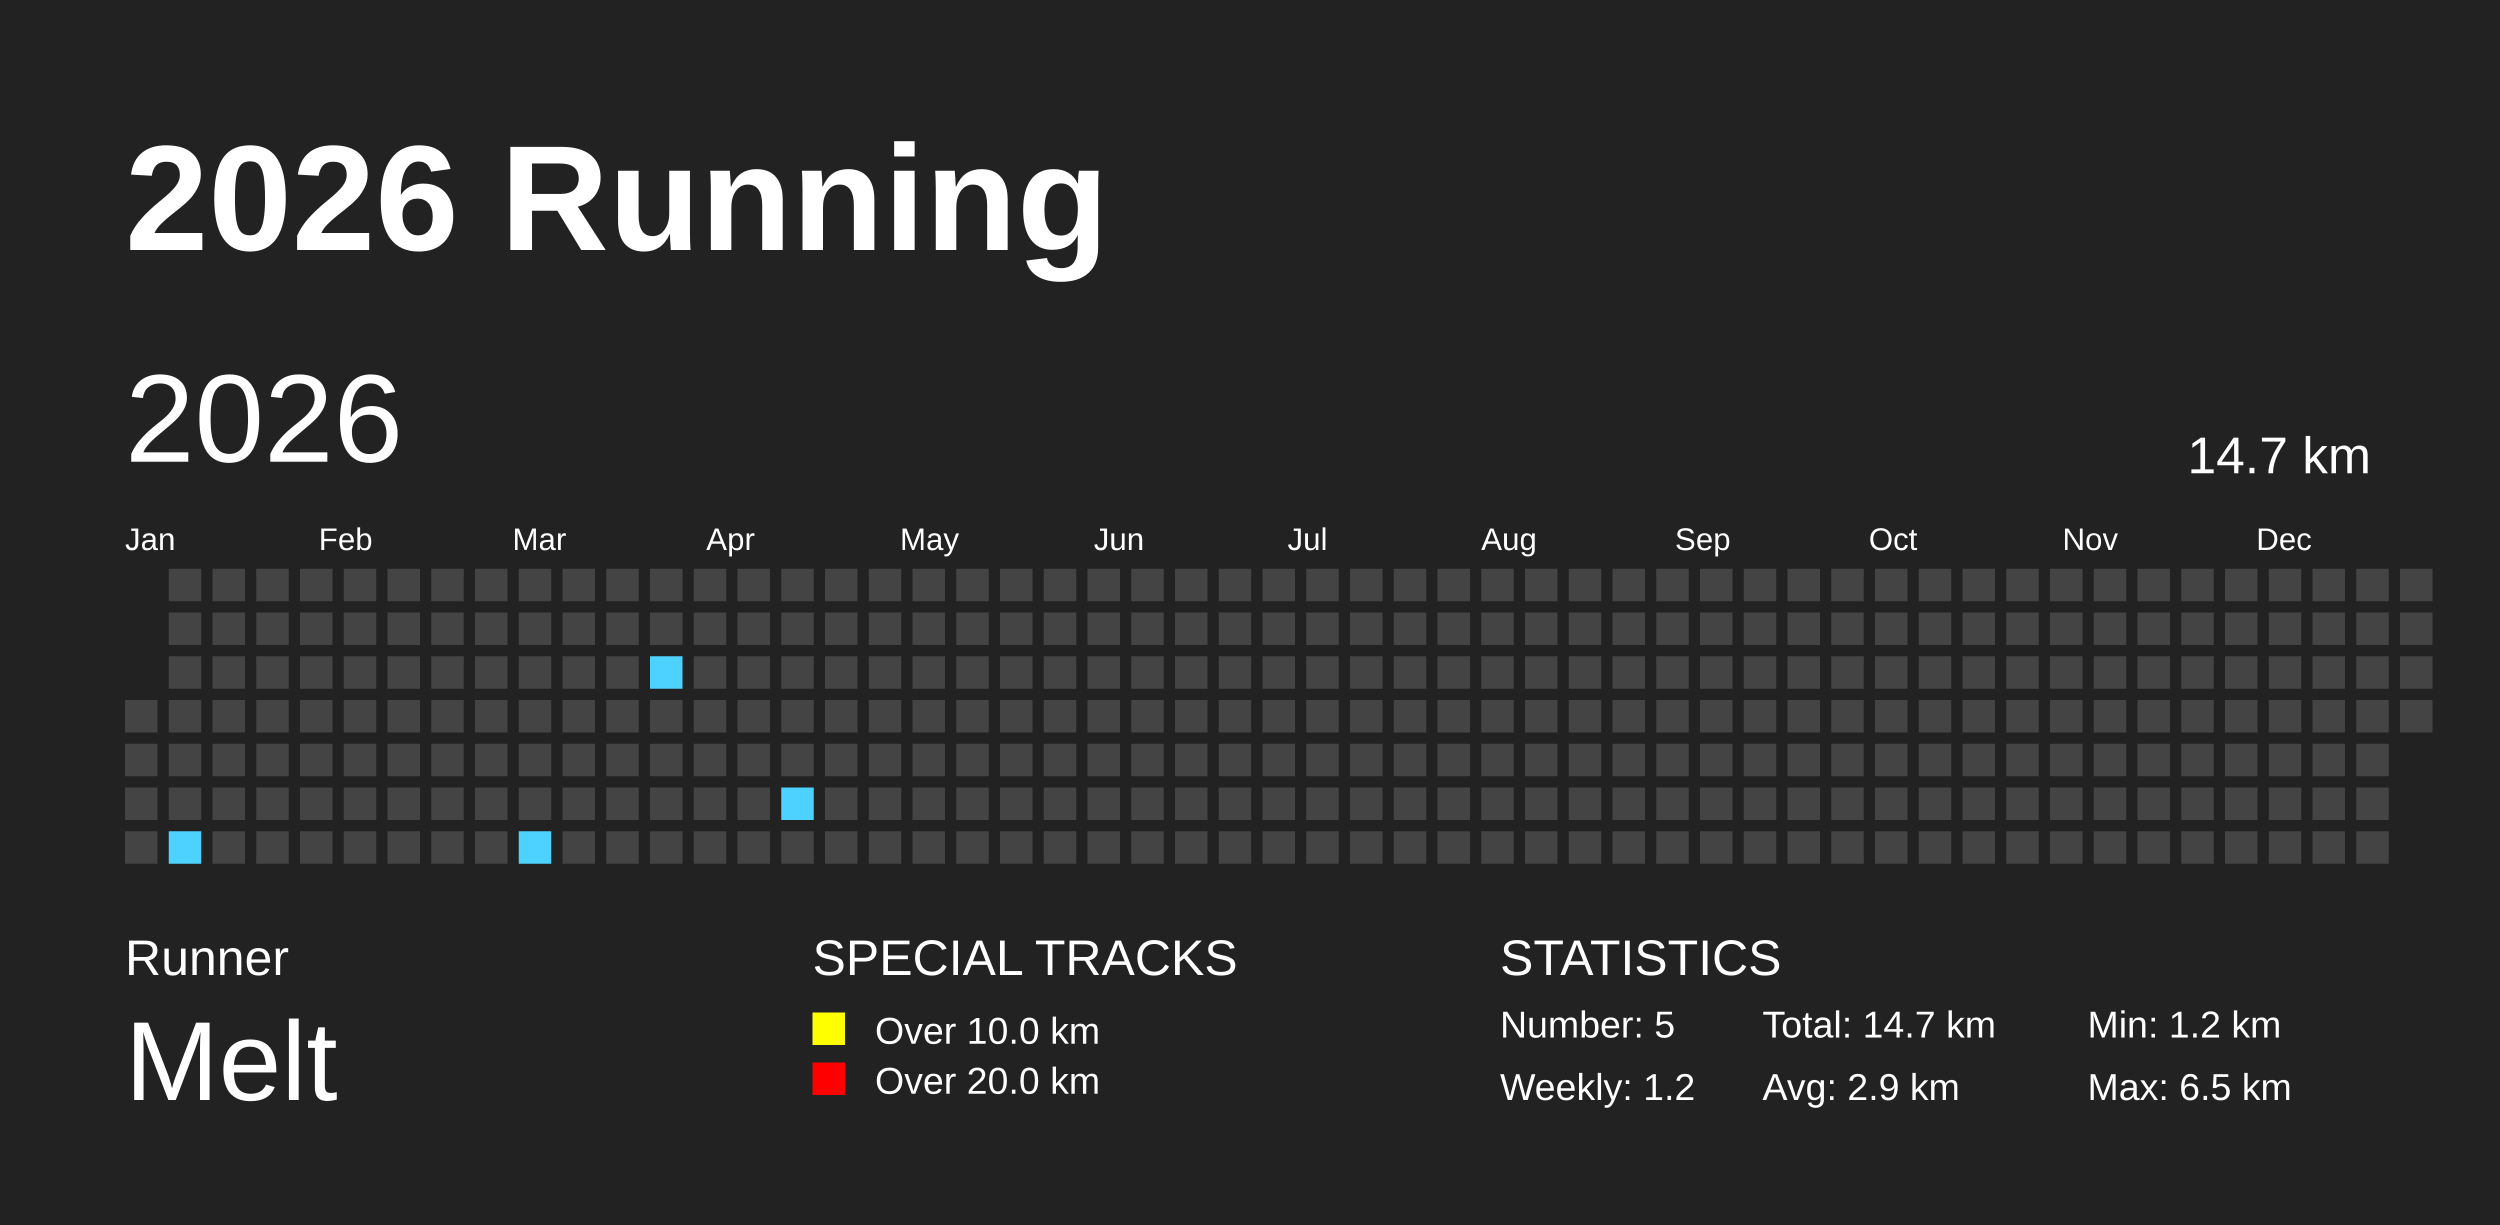
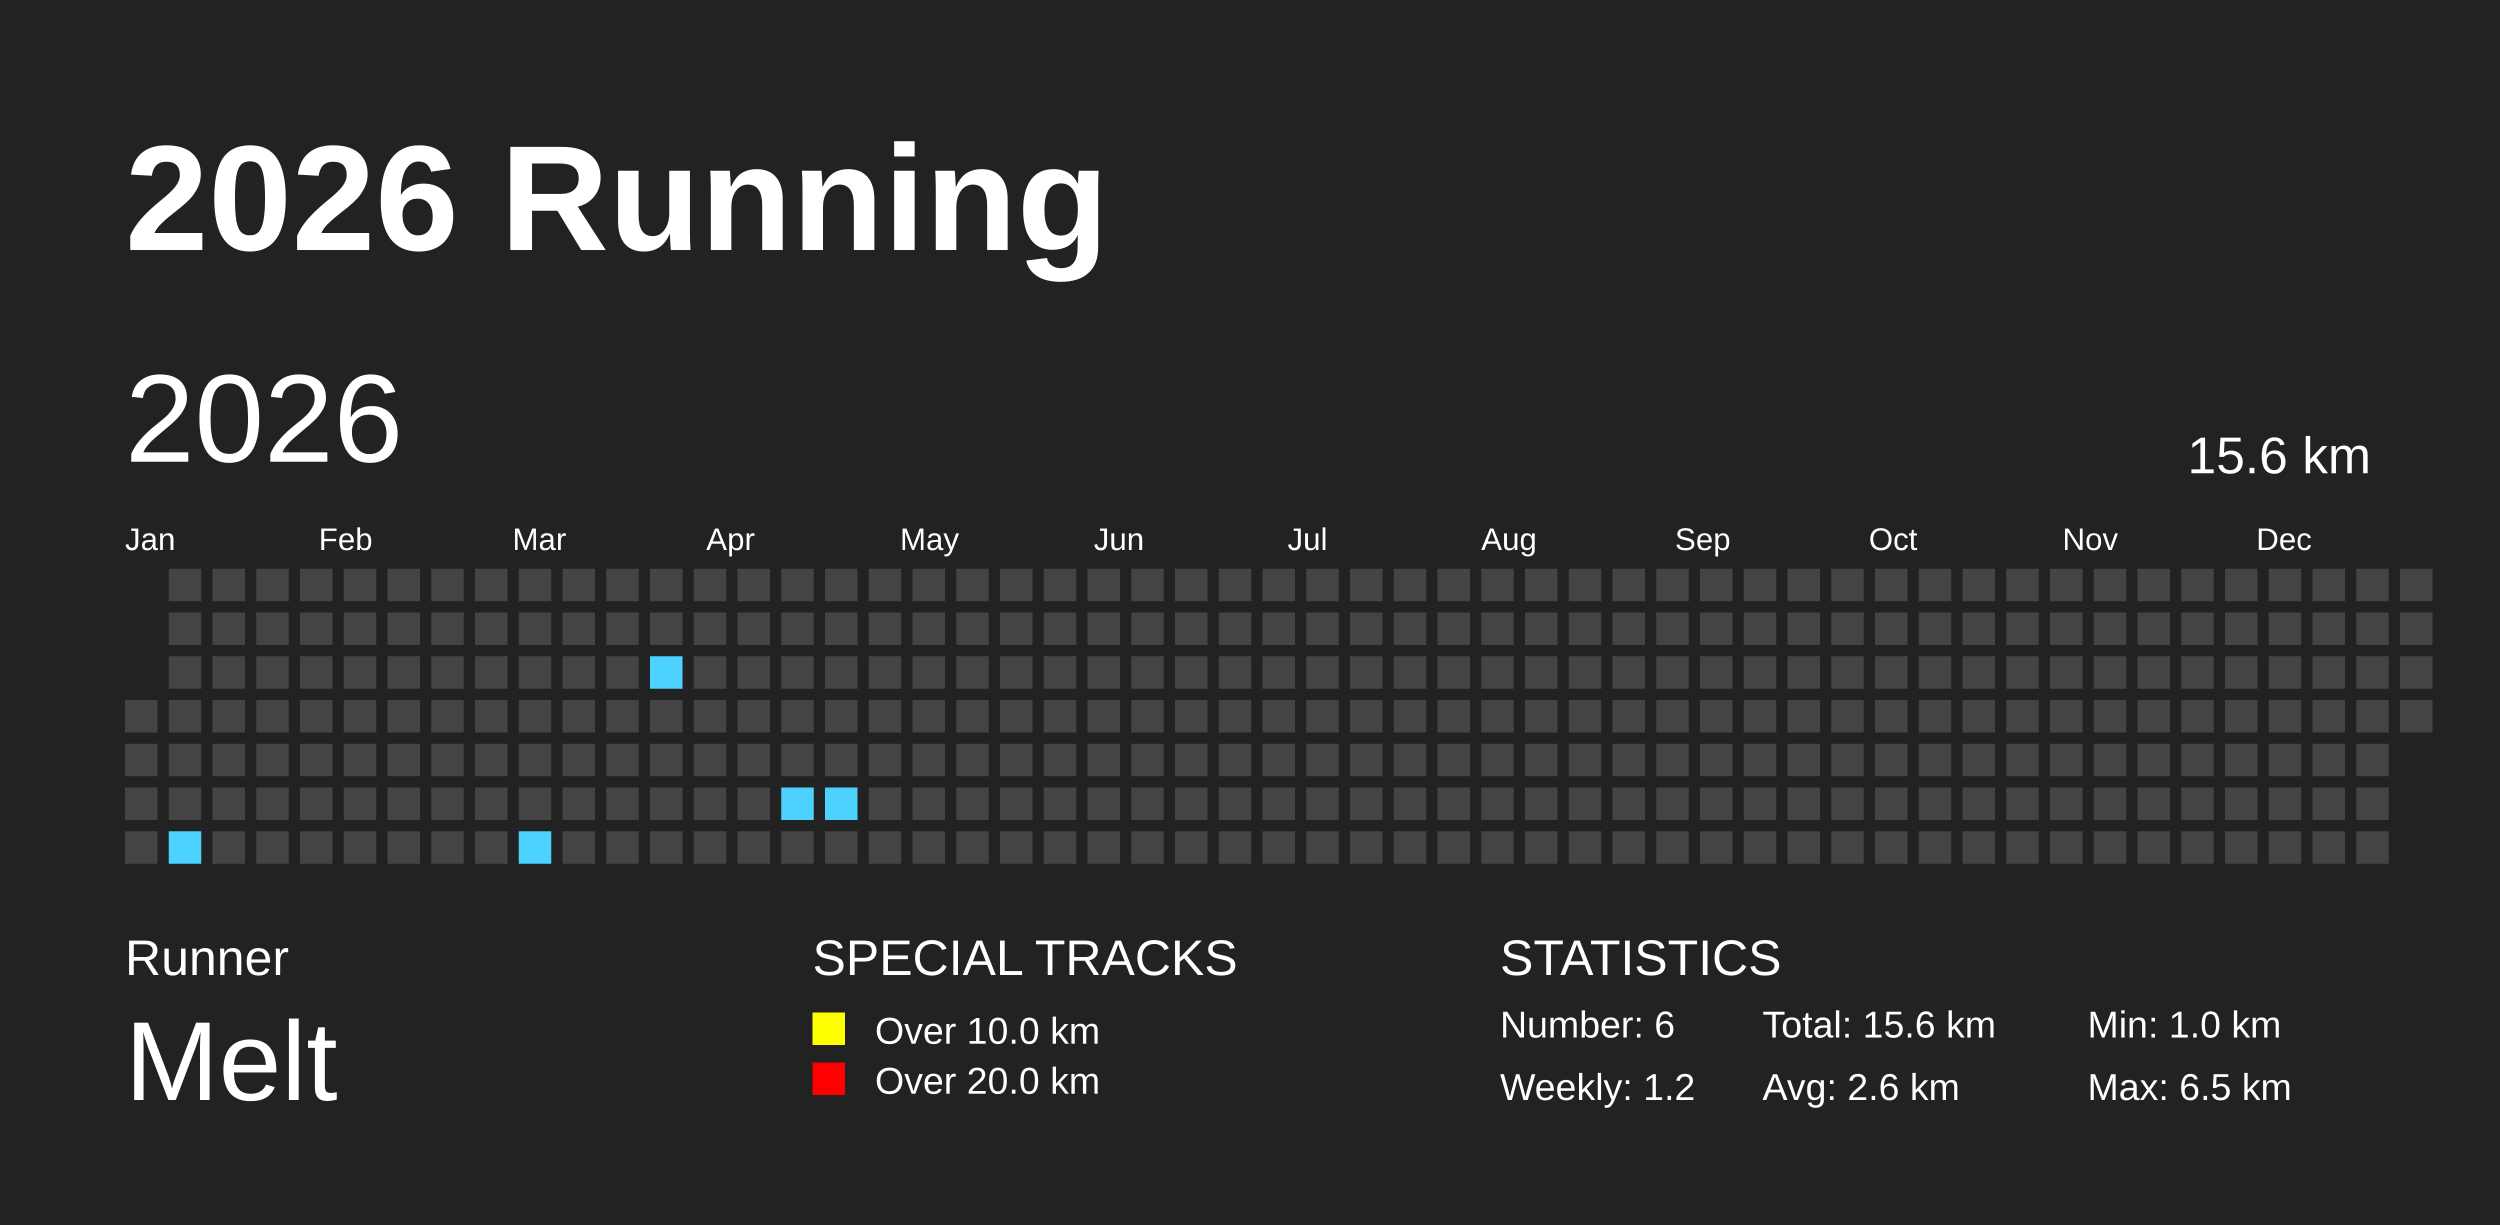
<svg xmlns="http://www.w3.org/2000/svg" baseProfile="full" height="98mm" version="1.1" viewBox="0,0,200,98" width="200mm">
  <defs />
  <rect fill="#222222" height="98" width="200" x="0" y="0" />
  <text fill="#FFFFFF" style="font-size:12px; font-family:Arial; font-weight:bold;" x="10" y="20">2026 Running</text>
  <text fill="#FFFFFF" style="font-size:4px; font-family:Arial" x="10" y="78">Runner</text>
  <text fill="#FFFFFF" style="font-size:9px; font-family:Arial" x="10" y="88">Melt</text>
  <text fill="#FFFFFF" style="font-size:4px; font-family:Arial" x="65" y="78">SPECIAL TRACKS</text>
  <rect fill="yellow" height="2.6" width="2.6" x="65" y="81" />
  <text fill="#FFFFFF" style="font-size:3px; font-family:Arial" x="70" y="83.5">Over 10.0 km</text>
  <rect fill="red" height="2.6" width="2.6" x="65" y="85" />
  <text fill="#FFFFFF" style="font-size:3px; font-family:Arial" x="70" y="87.5">Over 20.0 km</text>
  <text fill="#FFFFFF" style="font-size:4px; font-family:Arial" x="120" y="78">STATISTICS</text>
-   <text fill="#FFFFFF" style="font-size:3px; font-family:Arial" x="120" y="83">Number: 5</text>
+   <text fill="#FFFFFF" style="font-size:3px; font-family:Arial" x="120" y="83">Number: 6</text>
  <text fill="#FFFFFF" style="font-size:3px; font-family:Arial" x="120" y="88">Weekly: 1.2</text>
-   <text fill="#FFFFFF" style="font-size:3px; font-family:Arial" x="141" y="83">Total: 14.7 km</text>
-   <text fill="#FFFFFF" style="font-size:3px; font-family:Arial" x="141" y="88">Avg: 2.9 km</text>
-   <text fill="#FFFFFF" style="font-size:3px; font-family:Arial" x="167" y="83">Min: 1.2 km</text>
+   <text fill="#FFFFFF" style="font-size:3px; font-family:Arial" x="141" y="83">Total: 15.6 km</text>
+   <text fill="#FFFFFF" style="font-size:3px; font-family:Arial" x="141" y="88">Avg: 2.6 km</text>
+   <text fill="#FFFFFF" style="font-size:3px; font-family:Arial" x="167" y="83">Min: 1.0 km</text>
  <text fill="#FFFFFF" style="font-size:3px; font-family:Arial" x="167" y="88">Max: 6.5 km</text>
  <text dominant-baseline="hanging" fill="#FFFFFF" style="font-size:10.0px; font-family:Arial;" x="10" y="30">2026</text>
-   <text dominant-baseline="hanging" fill="#FFFFFF" style="font-size:4.125px; font-family:Arial;" x="175" y="35">14.7 km</text>
+   <text dominant-baseline="hanging" fill="#FFFFFF" style="font-size:4.125px; font-family:Arial;" x="175" y="35">15.6 km</text>
  <text fill="#FFFFFF" style="font-size:2.5px; font-family:Arial" x="10.0" y="44">Jan</text>
  <text fill="#FFFFFF" style="font-size:2.5px; font-family:Arial" x="25.5" y="44">Feb</text>
  <text fill="#FFFFFF" style="font-size:2.5px; font-family:Arial" x="41.0" y="44">Mar</text>
  <text fill="#FFFFFF" style="font-size:2.5px; font-family:Arial" x="56.5" y="44">Apr</text>
  <text fill="#FFFFFF" style="font-size:2.5px; font-family:Arial" x="72.0" y="44">May</text>
  <text fill="#FFFFFF" style="font-size:2.5px; font-family:Arial" x="87.5" y="44">Jun</text>
  <text fill="#FFFFFF" style="font-size:2.5px; font-family:Arial" x="103.0" y="44">Jul</text>
  <text fill="#FFFFFF" style="font-size:2.5px; font-family:Arial" x="118.5" y="44">Aug</text>
  <text fill="#FFFFFF" style="font-size:2.5px; font-family:Arial" x="134.0" y="44">Sep</text>
  <text fill="#FFFFFF" style="font-size:2.5px; font-family:Arial" x="149.5" y="44">Oct</text>
  <text fill="#FFFFFF" style="font-size:2.5px; font-family:Arial" x="165.0" y="44">Nov</text>
  <text fill="#FFFFFF" style="font-size:2.5px; font-family:Arial" x="180.5" y="44">Dec</text>
  <rect fill="#444444" height="2.6" width="2.6" x="10.0" y="56.0" />
  <rect fill="#444444" height="2.6" width="2.6" x="10.0" y="59.5" />
  <rect fill="#444444" height="2.6" width="2.6" x="10.0" y="63.0" />
  <rect fill="#444444" height="2.6" width="2.6" x="10.0" y="66.5" />
  <rect fill="#444444" height="2.6" width="2.6" x="13.5" y="45.5" />
  <rect fill="#444444" height="2.6" width="2.6" x="13.5" y="49.0" />
  <rect fill="#444444" height="2.6" width="2.6" x="13.5" y="52.5" />
  <rect fill="#444444" height="2.6" width="2.6" x="13.5" y="56.0" />
  <rect fill="#444444" height="2.6" width="2.6" x="13.5" y="59.5" />
  <rect fill="#444444" height="2.6" width="2.6" x="13.5" y="63.0" />
  <rect fill="#4DD2FF" height="2.6" width="2.6" x="13.5" y="66.5" />
  <rect fill="#444444" height="2.6" width="2.6" x="17.0" y="45.5" />
  <rect fill="#444444" height="2.6" width="2.6" x="17.0" y="49.0" />
  <rect fill="#444444" height="2.6" width="2.6" x="17.0" y="52.5" />
  <rect fill="#444444" height="2.6" width="2.6" x="17.0" y="56.0" />
  <rect fill="#444444" height="2.6" width="2.6" x="17.0" y="59.5" />
  <rect fill="#444444" height="2.6" width="2.6" x="17.0" y="63.0" />
  <rect fill="#444444" height="2.6" width="2.6" x="17.0" y="66.5" />
  <rect fill="#444444" height="2.6" width="2.6" x="20.5" y="45.5" />
  <rect fill="#444444" height="2.6" width="2.6" x="20.5" y="49.0" />
  <rect fill="#444444" height="2.6" width="2.6" x="20.5" y="52.5" />
  <rect fill="#444444" height="2.6" width="2.6" x="20.5" y="56.0" />
  <rect fill="#444444" height="2.6" width="2.6" x="20.5" y="59.5" />
  <rect fill="#444444" height="2.6" width="2.6" x="20.5" y="63.0" />
  <rect fill="#444444" height="2.6" width="2.6" x="20.5" y="66.5" />
  <rect fill="#444444" height="2.6" width="2.6" x="24.0" y="45.5" />
  <rect fill="#444444" height="2.6" width="2.6" x="24.0" y="49.0" />
  <rect fill="#444444" height="2.6" width="2.6" x="24.0" y="52.5" />
  <rect fill="#444444" height="2.6" width="2.6" x="24.0" y="56.0" />
  <rect fill="#444444" height="2.6" width="2.6" x="24.0" y="59.5" />
  <rect fill="#444444" height="2.6" width="2.6" x="24.0" y="63.0" />
  <rect fill="#444444" height="2.6" width="2.6" x="24.0" y="66.5" />
  <rect fill="#444444" height="2.6" width="2.6" x="27.5" y="45.5" />
  <rect fill="#444444" height="2.6" width="2.6" x="27.5" y="49.0" />
  <rect fill="#444444" height="2.6" width="2.6" x="27.5" y="52.5" />
  <rect fill="#444444" height="2.6" width="2.6" x="27.5" y="56.0" />
  <rect fill="#444444" height="2.6" width="2.6" x="27.5" y="59.5" />
  <rect fill="#444444" height="2.6" width="2.6" x="27.5" y="63.0" />
  <rect fill="#444444" height="2.6" width="2.6" x="27.5" y="66.5" />
  <rect fill="#444444" height="2.6" width="2.6" x="31.0" y="45.5" />
  <rect fill="#444444" height="2.6" width="2.6" x="31.0" y="49.0" />
  <rect fill="#444444" height="2.6" width="2.6" x="31.0" y="52.5" />
  <rect fill="#444444" height="2.6" width="2.6" x="31.0" y="56.0" />
  <rect fill="#444444" height="2.6" width="2.6" x="31.0" y="59.5" />
  <rect fill="#444444" height="2.6" width="2.6" x="31.0" y="63.0" />
  <rect fill="#444444" height="2.6" width="2.6" x="31.0" y="66.5" />
  <rect fill="#444444" height="2.6" width="2.6" x="34.5" y="45.5" />
  <rect fill="#444444" height="2.6" width="2.6" x="34.5" y="49.0" />
  <rect fill="#444444" height="2.6" width="2.6" x="34.5" y="52.5" />
  <rect fill="#444444" height="2.6" width="2.6" x="34.5" y="56.0" />
  <rect fill="#444444" height="2.6" width="2.6" x="34.5" y="59.5" />
  <rect fill="#444444" height="2.6" width="2.6" x="34.5" y="63.0" />
  <rect fill="#444444" height="2.6" width="2.6" x="34.5" y="66.5" />
  <rect fill="#444444" height="2.6" width="2.6" x="38.0" y="45.5" />
  <rect fill="#444444" height="2.6" width="2.6" x="38.0" y="49.0" />
  <rect fill="#444444" height="2.6" width="2.6" x="38.0" y="52.5" />
  <rect fill="#444444" height="2.6" width="2.6" x="38.0" y="56.0" />
  <rect fill="#444444" height="2.6" width="2.6" x="38.0" y="59.5" />
  <rect fill="#444444" height="2.6" width="2.6" x="38.0" y="63.0" />
  <rect fill="#444444" height="2.6" width="2.6" x="38.0" y="66.5" />
  <rect fill="#444444" height="2.6" width="2.6" x="41.5" y="45.5" />
  <rect fill="#444444" height="2.6" width="2.6" x="41.5" y="49.0" />
  <rect fill="#444444" height="2.6" width="2.6" x="41.5" y="52.5" />
  <rect fill="#444444" height="2.6" width="2.6" x="41.5" y="56.0" />
  <rect fill="#444444" height="2.6" width="2.6" x="41.5" y="59.5" />
  <rect fill="#444444" height="2.6" width="2.6" x="41.5" y="63.0" />
  <rect fill="#4DD2FF" height="2.6" width="2.6" x="41.5" y="66.5" />
  <rect fill="#444444" height="2.6" width="2.6" x="45.0" y="45.5" />
  <rect fill="#444444" height="2.6" width="2.6" x="45.0" y="49.0" />
  <rect fill="#444444" height="2.6" width="2.6" x="45.0" y="52.5" />
  <rect fill="#444444" height="2.6" width="2.6" x="45.0" y="56.0" />
  <rect fill="#444444" height="2.6" width="2.6" x="45.0" y="59.5" />
  <rect fill="#444444" height="2.6" width="2.6" x="45.0" y="63.0" />
  <rect fill="#444444" height="2.6" width="2.6" x="45.0" y="66.5" />
  <rect fill="#444444" height="2.6" width="2.6" x="48.5" y="45.5" />
  <rect fill="#444444" height="2.6" width="2.6" x="48.5" y="49.0" />
  <rect fill="#444444" height="2.6" width="2.6" x="48.5" y="52.5" />
  <rect fill="#444444" height="2.6" width="2.6" x="48.5" y="56.0" />
  <rect fill="#444444" height="2.6" width="2.6" x="48.5" y="59.5" />
  <rect fill="#444444" height="2.6" width="2.6" x="48.5" y="63.0" />
  <rect fill="#444444" height="2.6" width="2.6" x="48.5" y="66.5" />
  <rect fill="#444444" height="2.6" width="2.6" x="52.0" y="45.5" />
  <rect fill="#444444" height="2.6" width="2.6" x="52.0" y="49.0" />
  <rect fill="#4DD2FF" height="2.6" width="2.6" x="52.0" y="52.5" />
  <rect fill="#444444" height="2.6" width="2.6" x="52.0" y="56.0" />
  <rect fill="#444444" height="2.6" width="2.6" x="52.0" y="59.5" />
  <rect fill="#444444" height="2.6" width="2.6" x="52.0" y="63.0" />
  <rect fill="#444444" height="2.6" width="2.6" x="52.0" y="66.5" />
  <rect fill="#444444" height="2.6" width="2.6" x="55.5" y="45.5" />
  <rect fill="#444444" height="2.6" width="2.6" x="55.5" y="49.0" />
  <rect fill="#444444" height="2.6" width="2.6" x="55.5" y="52.5" />
  <rect fill="#444444" height="2.6" width="2.6" x="55.5" y="56.0" />
  <rect fill="#444444" height="2.6" width="2.6" x="55.5" y="59.5" />
  <rect fill="#444444" height="2.6" width="2.6" x="55.5" y="63.0" />
  <rect fill="#444444" height="2.6" width="2.6" x="55.5" y="66.5" />
  <rect fill="#444444" height="2.6" width="2.6" x="59.0" y="45.5" />
  <rect fill="#444444" height="2.6" width="2.6" x="59.0" y="49.0" />
  <rect fill="#444444" height="2.6" width="2.6" x="59.0" y="52.5" />
  <rect fill="#444444" height="2.6" width="2.6" x="59.0" y="56.0" />
  <rect fill="#444444" height="2.6" width="2.6" x="59.0" y="59.5" />
  <rect fill="#444444" height="2.6" width="2.6" x="59.0" y="63.0" />
  <rect fill="#444444" height="2.6" width="2.6" x="59.0" y="66.5" />
  <rect fill="#444444" height="2.6" width="2.6" x="62.5" y="45.5" />
  <rect fill="#444444" height="2.6" width="2.6" x="62.5" y="49.0" />
  <rect fill="#444444" height="2.6" width="2.6" x="62.5" y="52.5" />
  <rect fill="#444444" height="2.6" width="2.6" x="62.5" y="56.0" />
  <rect fill="#444444" height="2.6" width="2.6" x="62.5" y="59.5" />
  <rect fill="#4DD2FF" height="2.6" width="2.6" x="62.5" y="63.0" />
  <rect fill="#444444" height="2.6" width="2.6" x="62.5" y="66.5" />
  <rect fill="#444444" height="2.6" width="2.6" x="66.0" y="45.5" />
  <rect fill="#444444" height="2.6" width="2.6" x="66.0" y="49.0" />
  <rect fill="#444444" height="2.6" width="2.6" x="66.0" y="52.5" />
  <rect fill="#444444" height="2.6" width="2.6" x="66.0" y="56.0" />
  <rect fill="#444444" height="2.6" width="2.6" x="66.0" y="59.5" />
-   <rect fill="#444444" height="2.6" width="2.6" x="66.0" y="63.0" />
+   <rect fill="#4DD2FF" height="2.6" width="2.6" x="66.0" y="63.0" />
  <rect fill="#444444" height="2.6" width="2.6" x="66.0" y="66.5" />
  <rect fill="#444444" height="2.6" width="2.6" x="69.5" y="45.5" />
  <rect fill="#444444" height="2.6" width="2.6" x="69.5" y="49.0" />
  <rect fill="#444444" height="2.6" width="2.6" x="69.5" y="52.5" />
  <rect fill="#444444" height="2.6" width="2.6" x="69.5" y="56.0" />
  <rect fill="#444444" height="2.6" width="2.6" x="69.5" y="59.5" />
  <rect fill="#444444" height="2.6" width="2.6" x="69.5" y="63.0" />
  <rect fill="#444444" height="2.6" width="2.6" x="69.5" y="66.5" />
  <rect fill="#444444" height="2.6" width="2.6" x="73.0" y="45.5" />
  <rect fill="#444444" height="2.6" width="2.6" x="73.0" y="49.0" />
  <rect fill="#444444" height="2.6" width="2.6" x="73.0" y="52.5" />
  <rect fill="#444444" height="2.6" width="2.6" x="73.0" y="56.0" />
  <rect fill="#444444" height="2.6" width="2.6" x="73.0" y="59.5" />
  <rect fill="#444444" height="2.6" width="2.6" x="73.0" y="63.0" />
  <rect fill="#444444" height="2.6" width="2.6" x="73.0" y="66.5" />
  <rect fill="#444444" height="2.6" width="2.6" x="76.5" y="45.5" />
  <rect fill="#444444" height="2.6" width="2.6" x="76.5" y="49.0" />
  <rect fill="#444444" height="2.6" width="2.6" x="76.5" y="52.5" />
  <rect fill="#444444" height="2.6" width="2.6" x="76.5" y="56.0" />
  <rect fill="#444444" height="2.6" width="2.6" x="76.5" y="59.5" />
  <rect fill="#444444" height="2.6" width="2.6" x="76.5" y="63.0" />
  <rect fill="#444444" height="2.6" width="2.6" x="76.5" y="66.5" />
  <rect fill="#444444" height="2.6" width="2.6" x="80.0" y="45.5" />
  <rect fill="#444444" height="2.6" width="2.6" x="80.0" y="49.0" />
  <rect fill="#444444" height="2.6" width="2.6" x="80.0" y="52.5" />
  <rect fill="#444444" height="2.6" width="2.6" x="80.0" y="56.0" />
  <rect fill="#444444" height="2.6" width="2.6" x="80.0" y="59.5" />
  <rect fill="#444444" height="2.6" width="2.6" x="80.0" y="63.0" />
  <rect fill="#444444" height="2.6" width="2.6" x="80.0" y="66.5" />
  <rect fill="#444444" height="2.6" width="2.6" x="83.5" y="45.5" />
  <rect fill="#444444" height="2.6" width="2.6" x="83.5" y="49.0" />
  <rect fill="#444444" height="2.6" width="2.6" x="83.5" y="52.5" />
  <rect fill="#444444" height="2.6" width="2.6" x="83.5" y="56.0" />
  <rect fill="#444444" height="2.6" width="2.6" x="83.5" y="59.5" />
  <rect fill="#444444" height="2.6" width="2.6" x="83.5" y="63.0" />
  <rect fill="#444444" height="2.6" width="2.6" x="83.5" y="66.5" />
  <rect fill="#444444" height="2.6" width="2.6" x="87.0" y="45.5" />
  <rect fill="#444444" height="2.6" width="2.6" x="87.0" y="49.0" />
  <rect fill="#444444" height="2.6" width="2.6" x="87.0" y="52.5" />
  <rect fill="#444444" height="2.6" width="2.6" x="87.0" y="56.0" />
  <rect fill="#444444" height="2.6" width="2.6" x="87.0" y="59.5" />
  <rect fill="#444444" height="2.6" width="2.6" x="87.0" y="63.0" />
  <rect fill="#444444" height="2.6" width="2.6" x="87.0" y="66.5" />
  <rect fill="#444444" height="2.6" width="2.6" x="90.5" y="45.5" />
  <rect fill="#444444" height="2.6" width="2.6" x="90.5" y="49.0" />
  <rect fill="#444444" height="2.6" width="2.6" x="90.5" y="52.5" />
  <rect fill="#444444" height="2.6" width="2.6" x="90.5" y="56.0" />
  <rect fill="#444444" height="2.6" width="2.6" x="90.5" y="59.5" />
  <rect fill="#444444" height="2.6" width="2.6" x="90.5" y="63.0" />
  <rect fill="#444444" height="2.6" width="2.6" x="90.5" y="66.5" />
  <rect fill="#444444" height="2.6" width="2.6" x="94.0" y="45.5" />
  <rect fill="#444444" height="2.6" width="2.6" x="94.0" y="49.0" />
  <rect fill="#444444" height="2.6" width="2.6" x="94.0" y="52.5" />
  <rect fill="#444444" height="2.6" width="2.6" x="94.0" y="56.0" />
  <rect fill="#444444" height="2.6" width="2.6" x="94.0" y="59.5" />
  <rect fill="#444444" height="2.6" width="2.6" x="94.0" y="63.0" />
  <rect fill="#444444" height="2.6" width="2.6" x="94.0" y="66.5" />
  <rect fill="#444444" height="2.6" width="2.6" x="97.5" y="45.5" />
  <rect fill="#444444" height="2.6" width="2.6" x="97.5" y="49.0" />
  <rect fill="#444444" height="2.6" width="2.6" x="97.5" y="52.5" />
  <rect fill="#444444" height="2.6" width="2.6" x="97.5" y="56.0" />
  <rect fill="#444444" height="2.6" width="2.6" x="97.5" y="59.5" />
  <rect fill="#444444" height="2.6" width="2.6" x="97.5" y="63.0" />
  <rect fill="#444444" height="2.6" width="2.6" x="97.5" y="66.5" />
  <rect fill="#444444" height="2.6" width="2.6" x="101.0" y="45.5" />
  <rect fill="#444444" height="2.6" width="2.6" x="101.0" y="49.0" />
  <rect fill="#444444" height="2.6" width="2.6" x="101.0" y="52.5" />
  <rect fill="#444444" height="2.6" width="2.6" x="101.0" y="56.0" />
  <rect fill="#444444" height="2.6" width="2.6" x="101.0" y="59.5" />
  <rect fill="#444444" height="2.6" width="2.6" x="101.0" y="63.0" />
  <rect fill="#444444" height="2.6" width="2.6" x="101.0" y="66.5" />
  <rect fill="#444444" height="2.6" width="2.6" x="104.5" y="45.5" />
  <rect fill="#444444" height="2.6" width="2.6" x="104.5" y="49.0" />
  <rect fill="#444444" height="2.6" width="2.6" x="104.5" y="52.5" />
  <rect fill="#444444" height="2.6" width="2.6" x="104.5" y="56.0" />
  <rect fill="#444444" height="2.6" width="2.6" x="104.5" y="59.5" />
  <rect fill="#444444" height="2.6" width="2.6" x="104.5" y="63.0" />
  <rect fill="#444444" height="2.6" width="2.6" x="104.5" y="66.5" />
  <rect fill="#444444" height="2.6" width="2.6" x="108.0" y="45.5" />
  <rect fill="#444444" height="2.6" width="2.6" x="108.0" y="49.0" />
  <rect fill="#444444" height="2.6" width="2.6" x="108.0" y="52.5" />
  <rect fill="#444444" height="2.6" width="2.6" x="108.0" y="56.0" />
  <rect fill="#444444" height="2.6" width="2.6" x="108.0" y="59.5" />
  <rect fill="#444444" height="2.6" width="2.6" x="108.0" y="63.0" />
  <rect fill="#444444" height="2.6" width="2.6" x="108.0" y="66.5" />
  <rect fill="#444444" height="2.6" width="2.6" x="111.5" y="45.5" />
  <rect fill="#444444" height="2.6" width="2.6" x="111.5" y="49.0" />
  <rect fill="#444444" height="2.6" width="2.6" x="111.5" y="52.5" />
  <rect fill="#444444" height="2.6" width="2.6" x="111.5" y="56.0" />
  <rect fill="#444444" height="2.6" width="2.6" x="111.5" y="59.5" />
  <rect fill="#444444" height="2.6" width="2.6" x="111.5" y="63.0" />
  <rect fill="#444444" height="2.6" width="2.6" x="111.5" y="66.5" />
  <rect fill="#444444" height="2.6" width="2.6" x="115.0" y="45.5" />
  <rect fill="#444444" height="2.6" width="2.6" x="115.0" y="49.0" />
  <rect fill="#444444" height="2.6" width="2.6" x="115.0" y="52.5" />
  <rect fill="#444444" height="2.6" width="2.6" x="115.0" y="56.0" />
  <rect fill="#444444" height="2.6" width="2.6" x="115.0" y="59.5" />
  <rect fill="#444444" height="2.6" width="2.6" x="115.0" y="63.0" />
  <rect fill="#444444" height="2.6" width="2.6" x="115.0" y="66.5" />
  <rect fill="#444444" height="2.6" width="2.6" x="118.5" y="45.5" />
  <rect fill="#444444" height="2.6" width="2.6" x="118.5" y="49.0" />
  <rect fill="#444444" height="2.6" width="2.6" x="118.5" y="52.5" />
  <rect fill="#444444" height="2.6" width="2.6" x="118.5" y="56.0" />
  <rect fill="#444444" height="2.6" width="2.6" x="118.5" y="59.5" />
  <rect fill="#444444" height="2.6" width="2.6" x="118.5" y="63.0" />
  <rect fill="#444444" height="2.6" width="2.6" x="118.5" y="66.5" />
  <rect fill="#444444" height="2.6" width="2.6" x="122.0" y="45.5" />
  <rect fill="#444444" height="2.6" width="2.6" x="122.0" y="49.0" />
  <rect fill="#444444" height="2.6" width="2.6" x="122.0" y="52.5" />
  <rect fill="#444444" height="2.6" width="2.6" x="122.0" y="56.0" />
  <rect fill="#444444" height="2.6" width="2.6" x="122.0" y="59.5" />
  <rect fill="#444444" height="2.6" width="2.6" x="122.0" y="63.0" />
  <rect fill="#444444" height="2.6" width="2.6" x="122.0" y="66.5" />
  <rect fill="#444444" height="2.6" width="2.6" x="125.5" y="45.5" />
  <rect fill="#444444" height="2.6" width="2.6" x="125.5" y="49.0" />
  <rect fill="#444444" height="2.6" width="2.6" x="125.5" y="52.5" />
  <rect fill="#444444" height="2.6" width="2.6" x="125.5" y="56.0" />
  <rect fill="#444444" height="2.6" width="2.6" x="125.5" y="59.5" />
  <rect fill="#444444" height="2.6" width="2.6" x="125.5" y="63.0" />
  <rect fill="#444444" height="2.6" width="2.6" x="125.5" y="66.5" />
  <rect fill="#444444" height="2.6" width="2.6" x="129.0" y="45.5" />
  <rect fill="#444444" height="2.6" width="2.6" x="129.0" y="49.0" />
  <rect fill="#444444" height="2.6" width="2.6" x="129.0" y="52.5" />
  <rect fill="#444444" height="2.6" width="2.6" x="129.0" y="56.0" />
  <rect fill="#444444" height="2.6" width="2.6" x="129.0" y="59.5" />
  <rect fill="#444444" height="2.6" width="2.6" x="129.0" y="63.0" />
  <rect fill="#444444" height="2.6" width="2.6" x="129.0" y="66.5" />
  <rect fill="#444444" height="2.6" width="2.6" x="132.5" y="45.5" />
  <rect fill="#444444" height="2.6" width="2.6" x="132.5" y="49.0" />
  <rect fill="#444444" height="2.6" width="2.6" x="132.5" y="52.5" />
  <rect fill="#444444" height="2.6" width="2.6" x="132.5" y="56.0" />
  <rect fill="#444444" height="2.6" width="2.6" x="132.5" y="59.5" />
  <rect fill="#444444" height="2.6" width="2.6" x="132.5" y="63.0" />
  <rect fill="#444444" height="2.6" width="2.6" x="132.5" y="66.5" />
  <rect fill="#444444" height="2.6" width="2.6" x="136.0" y="45.5" />
  <rect fill="#444444" height="2.6" width="2.6" x="136.0" y="49.0" />
  <rect fill="#444444" height="2.6" width="2.6" x="136.0" y="52.5" />
  <rect fill="#444444" height="2.6" width="2.6" x="136.0" y="56.0" />
  <rect fill="#444444" height="2.6" width="2.6" x="136.0" y="59.5" />
  <rect fill="#444444" height="2.6" width="2.6" x="136.0" y="63.0" />
  <rect fill="#444444" height="2.6" width="2.6" x="136.0" y="66.5" />
  <rect fill="#444444" height="2.6" width="2.6" x="139.5" y="45.5" />
  <rect fill="#444444" height="2.6" width="2.6" x="139.5" y="49.0" />
  <rect fill="#444444" height="2.6" width="2.6" x="139.5" y="52.5" />
  <rect fill="#444444" height="2.6" width="2.6" x="139.5" y="56.0" />
  <rect fill="#444444" height="2.6" width="2.6" x="139.5" y="59.5" />
  <rect fill="#444444" height="2.6" width="2.6" x="139.5" y="63.0" />
  <rect fill="#444444" height="2.6" width="2.6" x="139.5" y="66.5" />
  <rect fill="#444444" height="2.6" width="2.6" x="143.0" y="45.5" />
  <rect fill="#444444" height="2.6" width="2.6" x="143.0" y="49.0" />
  <rect fill="#444444" height="2.6" width="2.6" x="143.0" y="52.5" />
  <rect fill="#444444" height="2.6" width="2.6" x="143.0" y="56.0" />
  <rect fill="#444444" height="2.6" width="2.6" x="143.0" y="59.5" />
  <rect fill="#444444" height="2.6" width="2.6" x="143.0" y="63.0" />
  <rect fill="#444444" height="2.6" width="2.6" x="143.0" y="66.5" />
  <rect fill="#444444" height="2.6" width="2.6" x="146.5" y="45.5" />
  <rect fill="#444444" height="2.6" width="2.6" x="146.5" y="49.0" />
  <rect fill="#444444" height="2.6" width="2.6" x="146.5" y="52.5" />
  <rect fill="#444444" height="2.6" width="2.6" x="146.5" y="56.0" />
  <rect fill="#444444" height="2.6" width="2.6" x="146.5" y="59.5" />
  <rect fill="#444444" height="2.6" width="2.6" x="146.5" y="63.0" />
  <rect fill="#444444" height="2.6" width="2.6" x="146.5" y="66.5" />
  <rect fill="#444444" height="2.6" width="2.6" x="150.0" y="45.5" />
  <rect fill="#444444" height="2.6" width="2.6" x="150.0" y="49.0" />
  <rect fill="#444444" height="2.6" width="2.6" x="150.0" y="52.5" />
  <rect fill="#444444" height="2.6" width="2.6" x="150.0" y="56.0" />
  <rect fill="#444444" height="2.6" width="2.6" x="150.0" y="59.5" />
  <rect fill="#444444" height="2.6" width="2.6" x="150.0" y="63.0" />
  <rect fill="#444444" height="2.6" width="2.6" x="150.0" y="66.5" />
  <rect fill="#444444" height="2.6" width="2.6" x="153.5" y="45.5" />
  <rect fill="#444444" height="2.6" width="2.6" x="153.5" y="49.0" />
  <rect fill="#444444" height="2.6" width="2.6" x="153.5" y="52.5" />
  <rect fill="#444444" height="2.6" width="2.6" x="153.5" y="56.0" />
  <rect fill="#444444" height="2.6" width="2.6" x="153.5" y="59.5" />
  <rect fill="#444444" height="2.6" width="2.6" x="153.5" y="63.0" />
  <rect fill="#444444" height="2.6" width="2.6" x="153.5" y="66.5" />
  <rect fill="#444444" height="2.6" width="2.6" x="157.0" y="45.5" />
  <rect fill="#444444" height="2.6" width="2.6" x="157.0" y="49.0" />
  <rect fill="#444444" height="2.6" width="2.6" x="157.0" y="52.5" />
  <rect fill="#444444" height="2.6" width="2.6" x="157.0" y="56.0" />
  <rect fill="#444444" height="2.6" width="2.6" x="157.0" y="59.5" />
  <rect fill="#444444" height="2.6" width="2.6" x="157.0" y="63.0" />
  <rect fill="#444444" height="2.6" width="2.6" x="157.0" y="66.5" />
  <rect fill="#444444" height="2.6" width="2.6" x="160.5" y="45.5" />
  <rect fill="#444444" height="2.6" width="2.6" x="160.5" y="49.0" />
  <rect fill="#444444" height="2.6" width="2.6" x="160.5" y="52.5" />
  <rect fill="#444444" height="2.6" width="2.6" x="160.5" y="56.0" />
  <rect fill="#444444" height="2.6" width="2.6" x="160.5" y="59.5" />
  <rect fill="#444444" height="2.6" width="2.6" x="160.5" y="63.0" />
  <rect fill="#444444" height="2.6" width="2.6" x="160.5" y="66.5" />
  <rect fill="#444444" height="2.6" width="2.6" x="164.0" y="45.5" />
  <rect fill="#444444" height="2.6" width="2.6" x="164.0" y="49.0" />
  <rect fill="#444444" height="2.6" width="2.6" x="164.0" y="52.5" />
  <rect fill="#444444" height="2.6" width="2.6" x="164.0" y="56.0" />
  <rect fill="#444444" height="2.6" width="2.6" x="164.0" y="59.5" />
  <rect fill="#444444" height="2.6" width="2.6" x="164.0" y="63.0" />
  <rect fill="#444444" height="2.6" width="2.6" x="164.0" y="66.5" />
  <rect fill="#444444" height="2.6" width="2.6" x="167.5" y="45.5" />
  <rect fill="#444444" height="2.6" width="2.6" x="167.5" y="49.0" />
  <rect fill="#444444" height="2.6" width="2.6" x="167.5" y="52.5" />
  <rect fill="#444444" height="2.6" width="2.6" x="167.5" y="56.0" />
  <rect fill="#444444" height="2.6" width="2.6" x="167.5" y="59.5" />
  <rect fill="#444444" height="2.6" width="2.6" x="167.5" y="63.0" />
  <rect fill="#444444" height="2.6" width="2.6" x="167.5" y="66.5" />
  <rect fill="#444444" height="2.6" width="2.6" x="171.0" y="45.5" />
  <rect fill="#444444" height="2.6" width="2.6" x="171.0" y="49.0" />
  <rect fill="#444444" height="2.6" width="2.6" x="171.0" y="52.5" />
  <rect fill="#444444" height="2.6" width="2.6" x="171.0" y="56.0" />
  <rect fill="#444444" height="2.6" width="2.6" x="171.0" y="59.5" />
  <rect fill="#444444" height="2.6" width="2.6" x="171.0" y="63.0" />
  <rect fill="#444444" height="2.6" width="2.6" x="171.0" y="66.5" />
  <rect fill="#444444" height="2.6" width="2.6" x="174.5" y="45.5" />
  <rect fill="#444444" height="2.6" width="2.6" x="174.5" y="49.0" />
  <rect fill="#444444" height="2.6" width="2.6" x="174.5" y="52.5" />
  <rect fill="#444444" height="2.6" width="2.6" x="174.5" y="56.0" />
  <rect fill="#444444" height="2.6" width="2.6" x="174.5" y="59.5" />
  <rect fill="#444444" height="2.6" width="2.6" x="174.5" y="63.0" />
  <rect fill="#444444" height="2.6" width="2.6" x="174.5" y="66.5" />
  <rect fill="#444444" height="2.6" width="2.6" x="178.0" y="45.5" />
  <rect fill="#444444" height="2.6" width="2.6" x="178.0" y="49.0" />
  <rect fill="#444444" height="2.6" width="2.6" x="178.0" y="52.5" />
  <rect fill="#444444" height="2.6" width="2.6" x="178.0" y="56.0" />
  <rect fill="#444444" height="2.6" width="2.6" x="178.0" y="59.5" />
  <rect fill="#444444" height="2.6" width="2.6" x="178.0" y="63.0" />
  <rect fill="#444444" height="2.6" width="2.6" x="178.0" y="66.5" />
  <rect fill="#444444" height="2.6" width="2.6" x="181.5" y="45.5" />
  <rect fill="#444444" height="2.6" width="2.6" x="181.5" y="49.0" />
  <rect fill="#444444" height="2.6" width="2.6" x="181.5" y="52.5" />
  <rect fill="#444444" height="2.6" width="2.6" x="181.5" y="56.0" />
  <rect fill="#444444" height="2.6" width="2.6" x="181.5" y="59.5" />
  <rect fill="#444444" height="2.6" width="2.6" x="181.5" y="63.0" />
  <rect fill="#444444" height="2.6" width="2.6" x="181.5" y="66.5" />
  <rect fill="#444444" height="2.6" width="2.6" x="185.0" y="45.5" />
  <rect fill="#444444" height="2.6" width="2.6" x="185.0" y="49.0" />
  <rect fill="#444444" height="2.6" width="2.6" x="185.0" y="52.5" />
  <rect fill="#444444" height="2.6" width="2.6" x="185.0" y="56.0" />
  <rect fill="#444444" height="2.6" width="2.6" x="185.0" y="59.5" />
  <rect fill="#444444" height="2.6" width="2.6" x="185.0" y="63.0" />
  <rect fill="#444444" height="2.6" width="2.6" x="185.0" y="66.5" />
  <rect fill="#444444" height="2.6" width="2.6" x="188.5" y="45.5" />
  <rect fill="#444444" height="2.6" width="2.6" x="188.5" y="49.0" />
  <rect fill="#444444" height="2.6" width="2.6" x="188.5" y="52.5" />
  <rect fill="#444444" height="2.6" width="2.6" x="188.5" y="56.0" />
  <rect fill="#444444" height="2.6" width="2.6" x="188.5" y="59.5" />
  <rect fill="#444444" height="2.6" width="2.6" x="188.5" y="63.0" />
  <rect fill="#444444" height="2.6" width="2.6" x="188.5" y="66.5" />
  <rect fill="#444444" height="2.6" width="2.6" x="192.0" y="45.5" />
  <rect fill="#444444" height="2.6" width="2.6" x="192.0" y="49.0" />
  <rect fill="#444444" height="2.6" width="2.6" x="192.0" y="52.5" />
  <rect fill="#444444" height="2.6" width="2.6" x="192.0" y="56.0" />
</svg>
